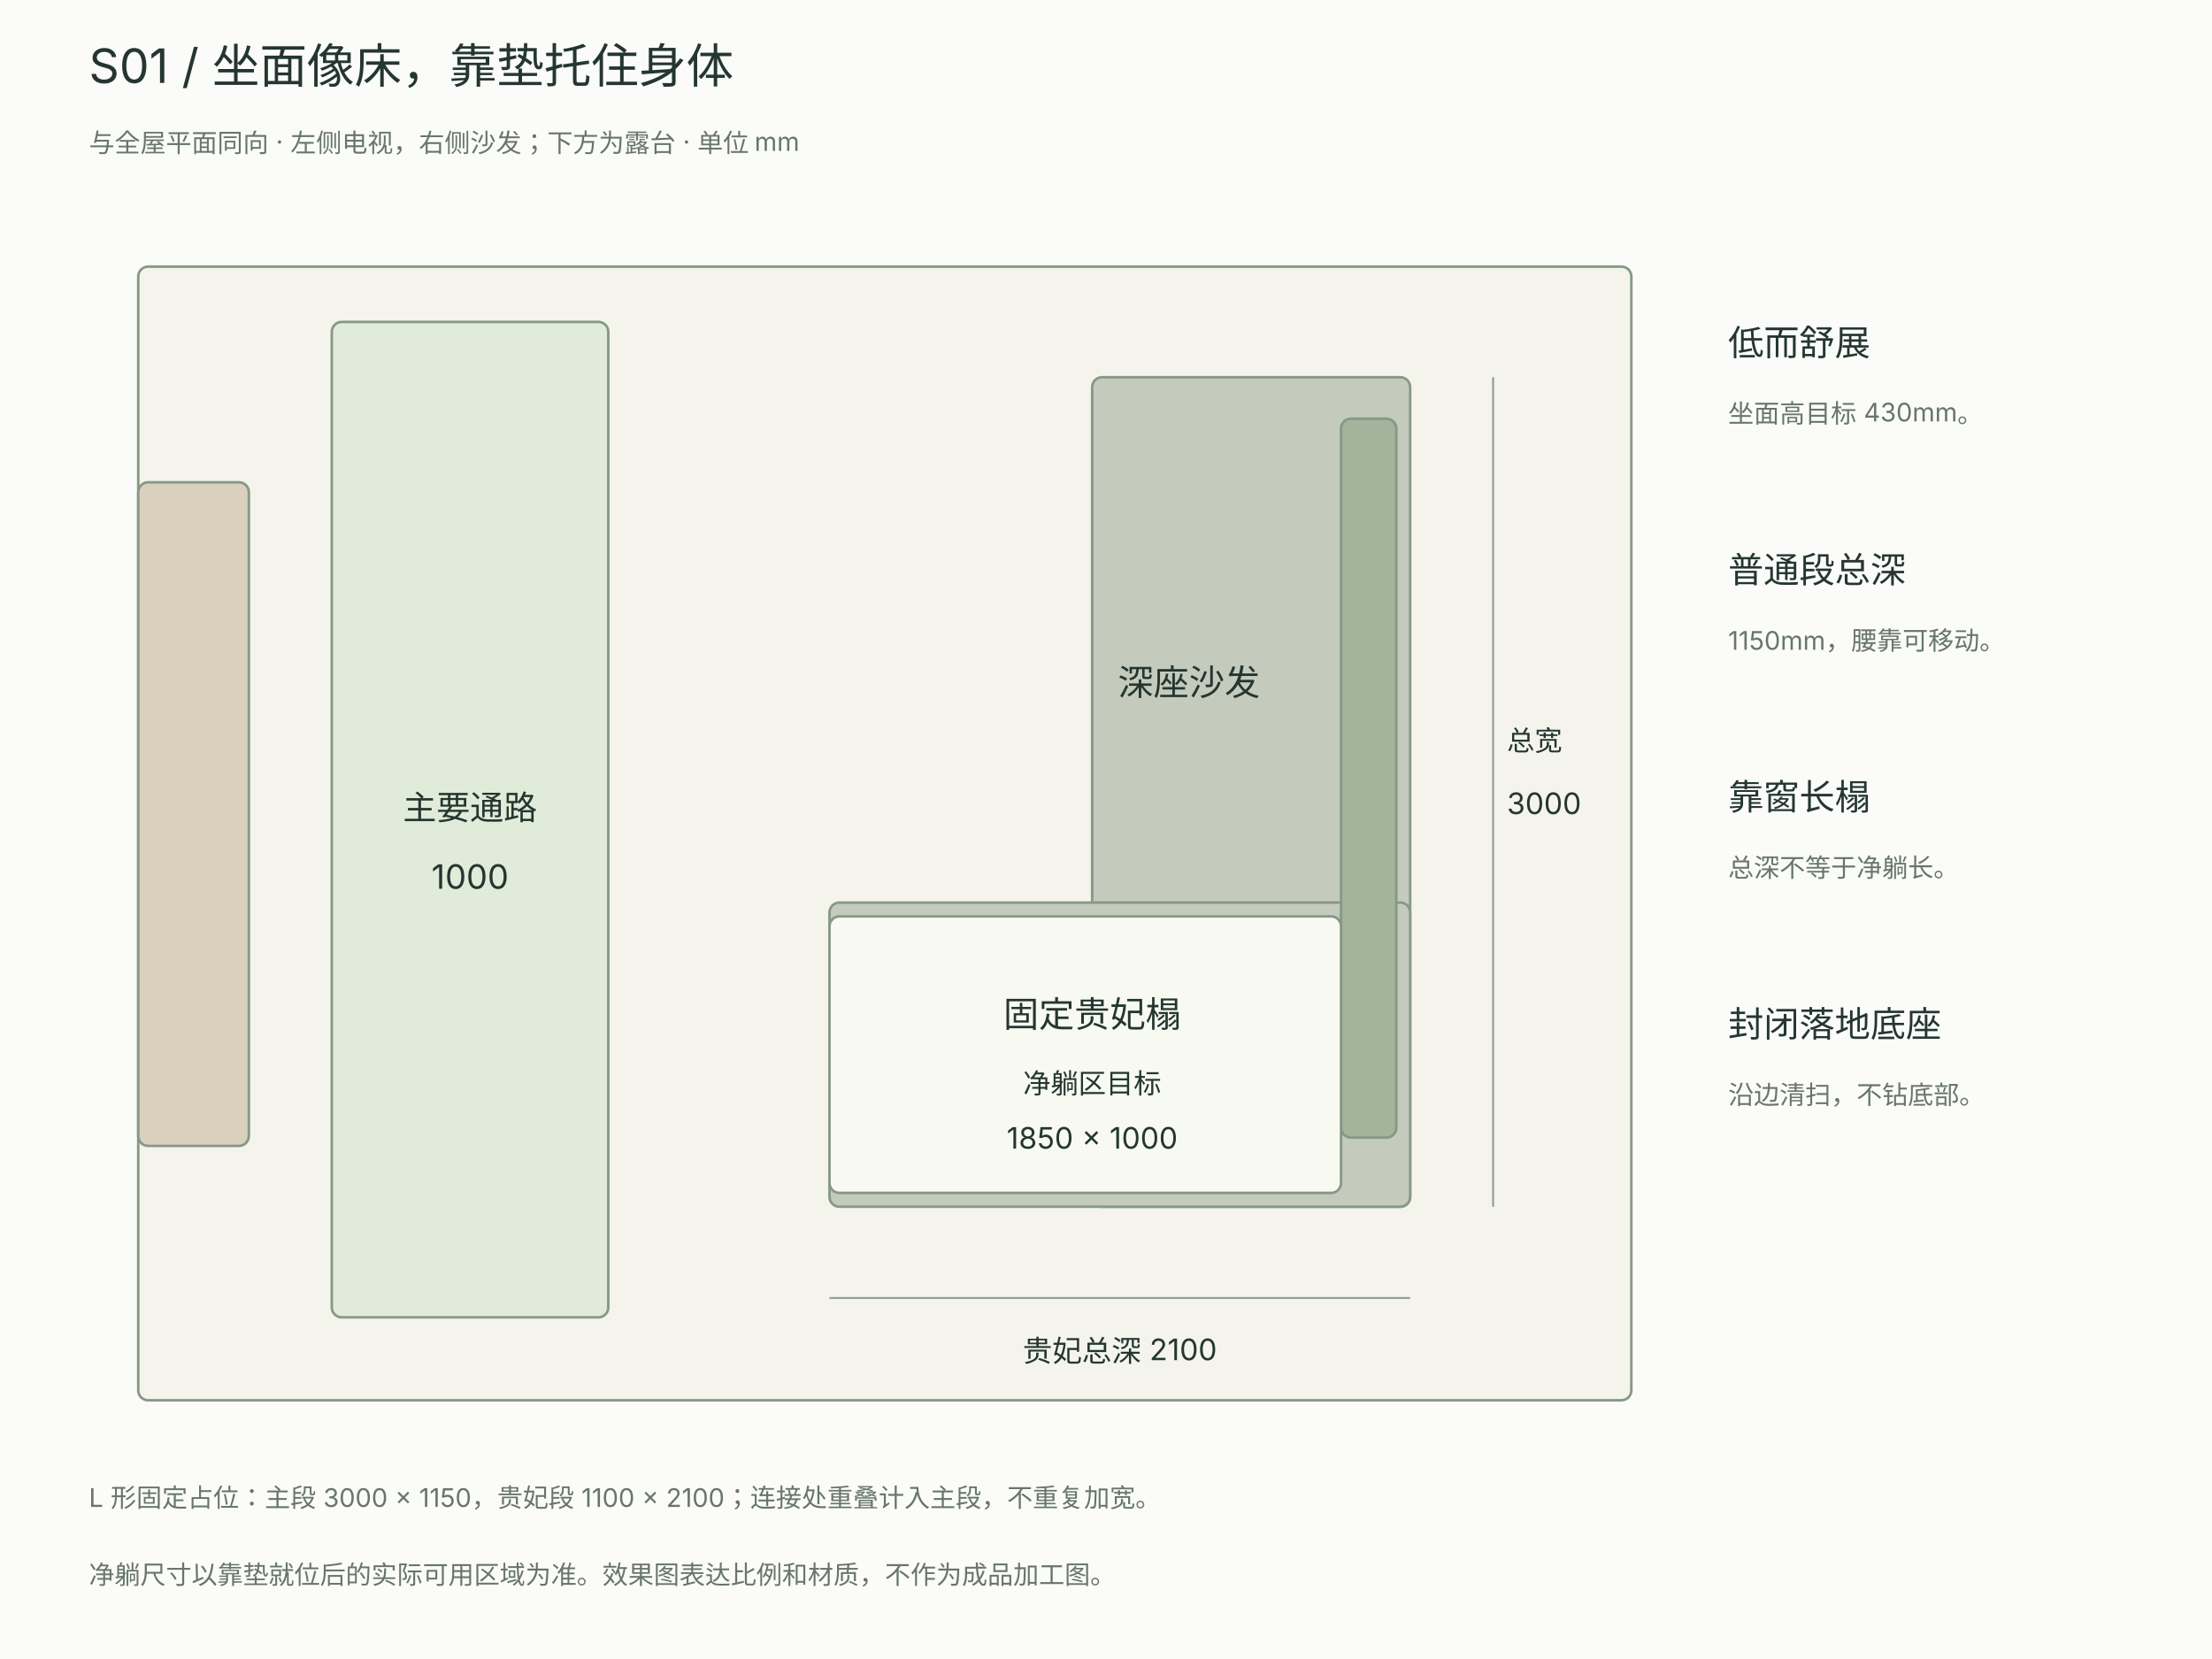
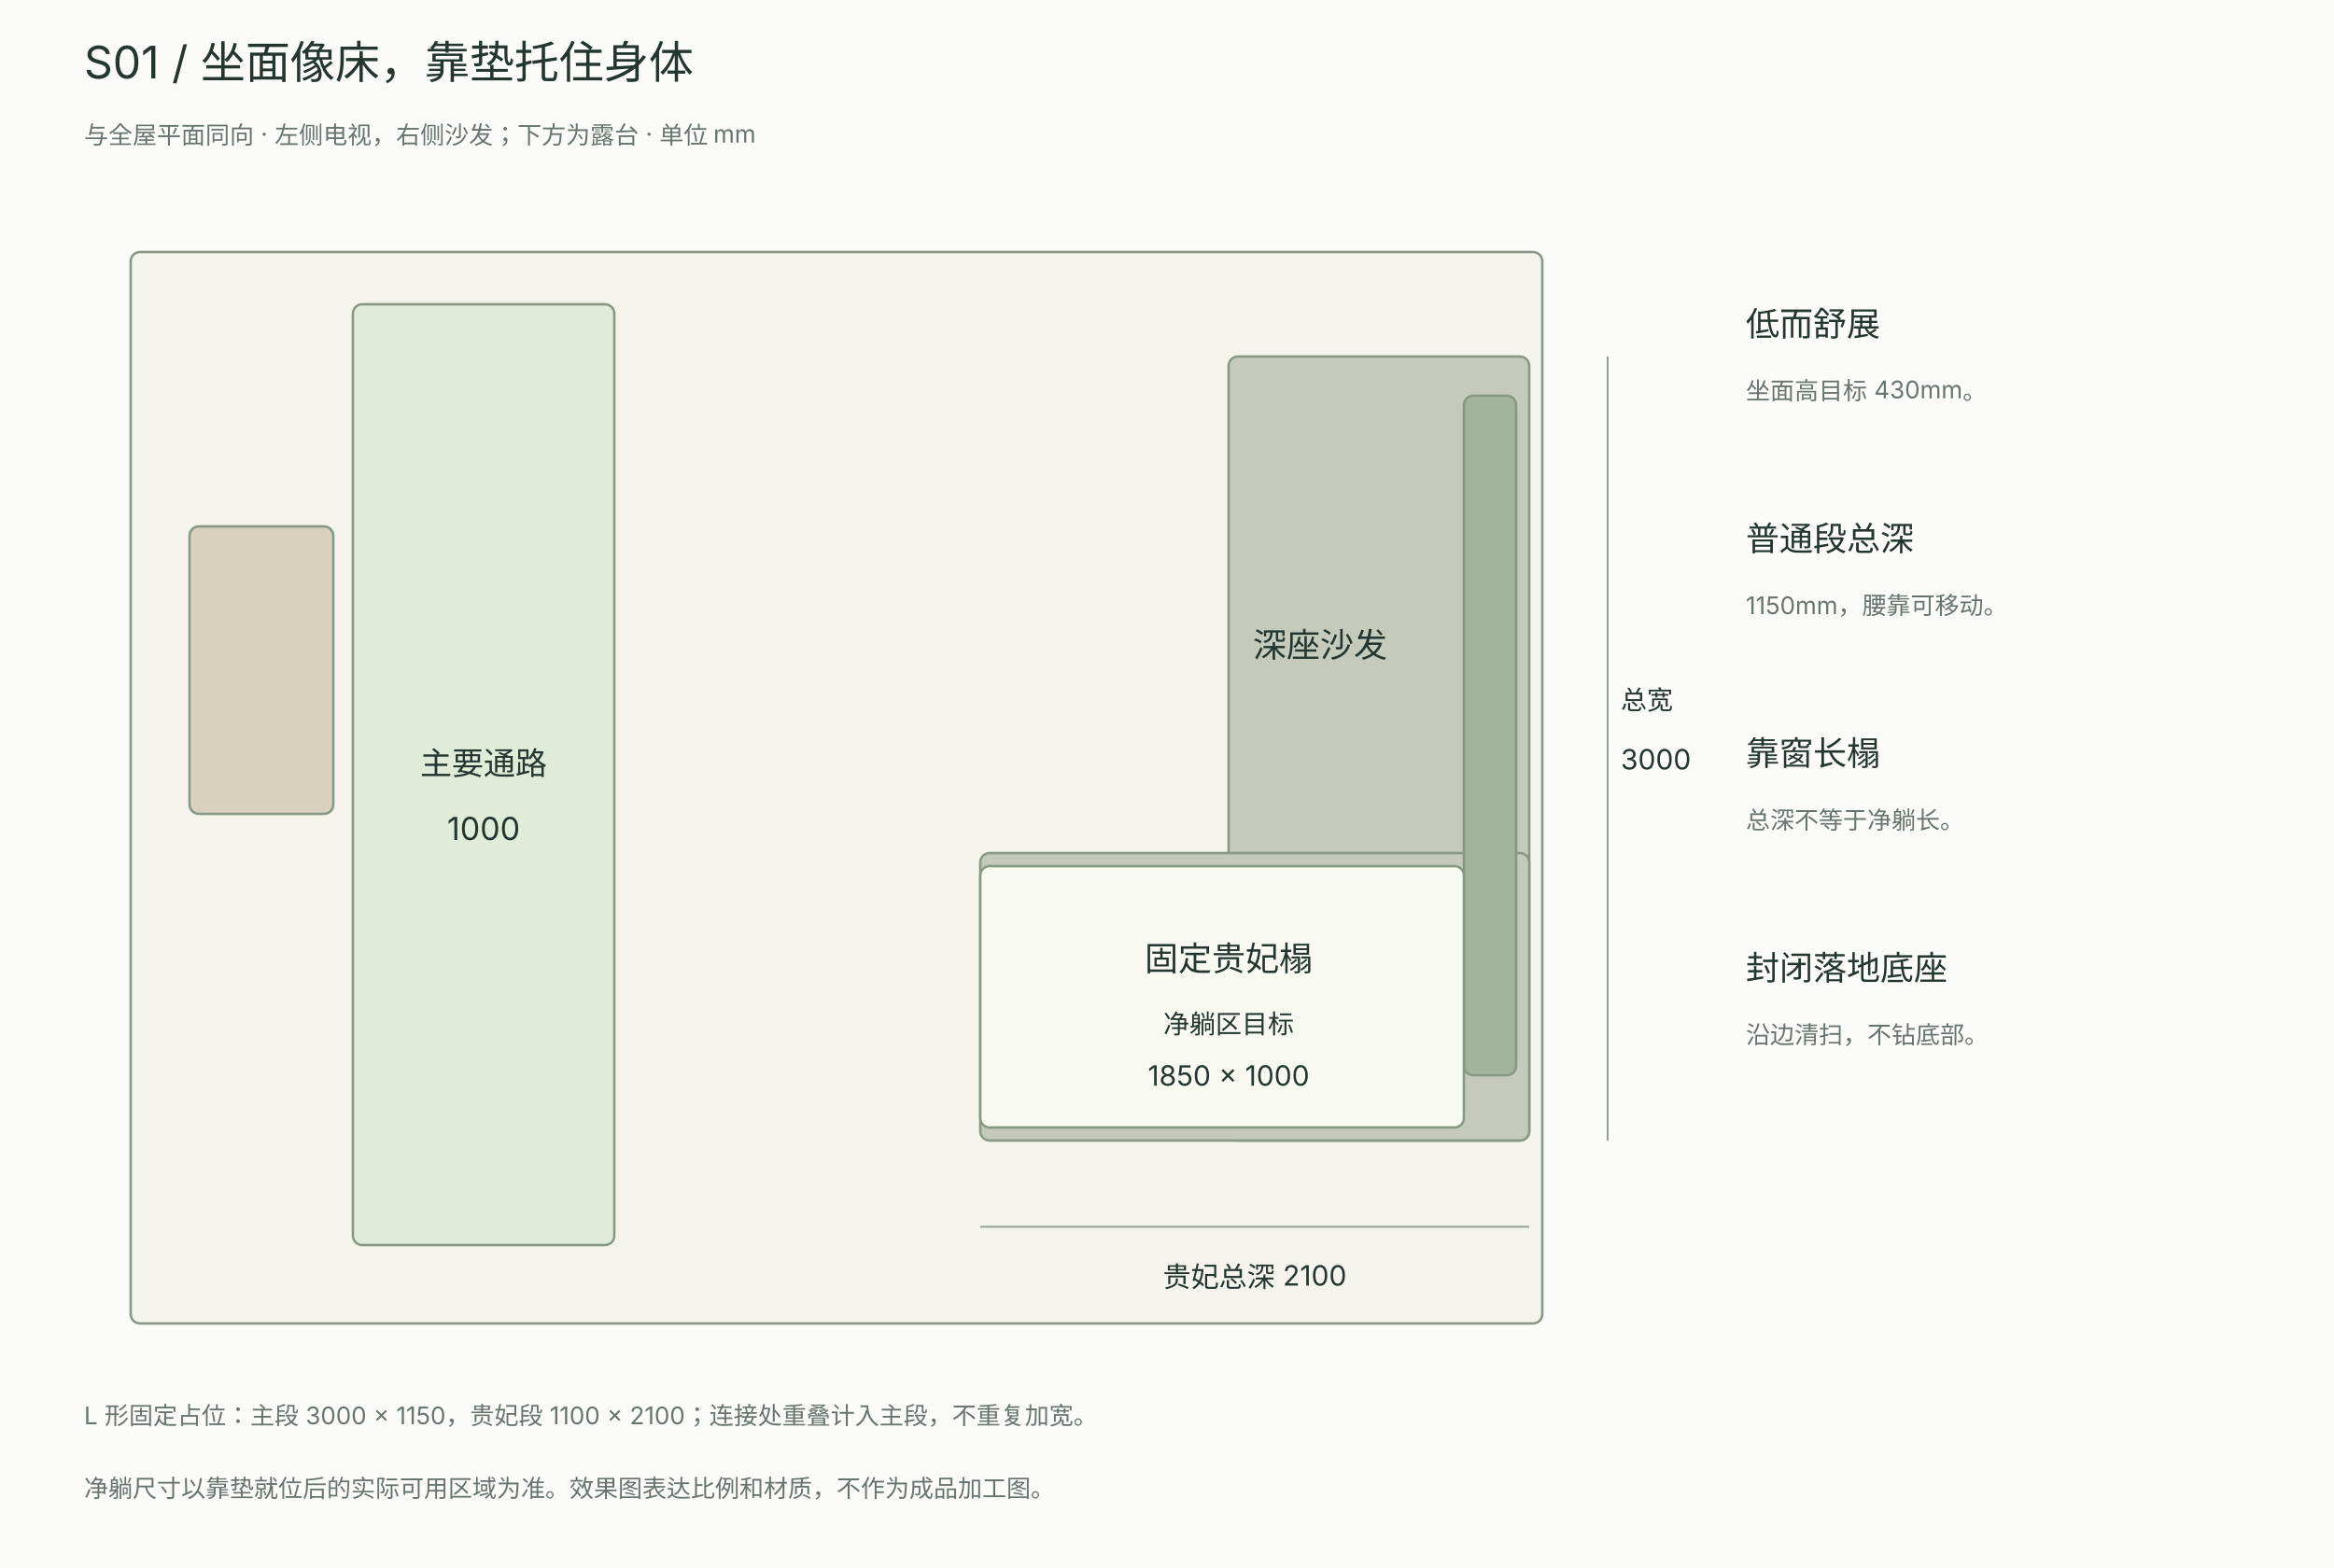
- <svg xmlns="http://www.w3.org/2000/svg" viewBox="0 0 1120 840" role="img">
+ <svg xmlns="http://www.w3.org/2000/svg" viewBox="0 0 1250 840" role="img">
  <style>text{font-family:system-ui,-apple-system,"PingFang SC","Microsoft YaHei",sans-serif;fill:#253630}.dim{fill:#68756d;font-size:13px}</style>
  <rect width="100%" height="100%" fill="#fbfcfa" />
  <text x="45" y="42" text-anchor="start" font-size="24" class="">S01 / 坐面像床，靠垫托住身体</text>
  <text x="45" y="77" text-anchor="start" font-size="15" class="dim">与全屋平面同向 · 左侧电视，右侧沙发；下方为露台 · 单位 mm</text>
  <rect x="70" y="135" width="756" height="574" rx="5" fill="#f4f4ed" stroke="#879985" stroke-width="1.3" />
-   <rect x="70" y="244.2" width="56" height="336" rx="5" fill="#d9d0be" stroke="#879985" stroke-width="1.3" />
-   <rect x="168" y="163" width="140" height="504" rx="5" fill="#e0ecd9" stroke="#879985" stroke-width="1.3" />
-   <rect x="553" y="191" width="161" height="420" rx="5" fill="#c4cbbd" stroke="#879985" stroke-width="1.3" />
-   <rect x="420" y="457" width="294" height="154" rx="5" fill="#c4cbbd" stroke="#879985" stroke-width="1.3" />
-   <rect x="679" y="212" width="28" height="364" rx="5" fill="#a3b49c" stroke="#879985" stroke-width="1.3" />
-   <rect x="420" y="464" width="259" height="140" rx="5" fill="#f8faf2" stroke="#879985" stroke-width="1.3" />
-   <text x="602" y="352" text-anchor="middle" font-size="18" class="">深座沙发</text>
-   <text x="553" y="520" text-anchor="middle" font-size="18" class="">固定贵妃榻</text>
-   <text x="553" y="553.6" text-anchor="middle" font-size="14" class="">净躺区目标</text>
-   <text x="553" y="581.6" text-anchor="middle" font-size="15" class="">1850 × 1000</text>
-   <text x="238" y="415" text-anchor="middle" font-size="17" class="">主要通路</text>
-   <text x="238" y="450" text-anchor="middle" font-size="17" class="">1000</text>
-   <path d="M420 657.2 L714 657.2" fill="none" stroke="#93a097" stroke-width="1" stroke-dasharray="" />
-   <text x="567" y="689.4" text-anchor="middle" font-size="15" class="">贵妃总深 2100</text>
-   <path d="M756 191 L756 611" fill="none" stroke="#93a097" stroke-width="1" stroke-dasharray="" />
-   <text x="763" y="380" text-anchor="start" font-size="14" class="">总宽</text>
-   <text x="763" y="412.2" text-anchor="start" font-size="15" class="">3000</text>
-   <text x="875" y="180" text-anchor="start" font-size="18" class="">低而舒展</text>
-   <text x="875" y="214" text-anchor="start" font-size="13" class="dim">坐面高目标 430mm。</text>
-   <text x="875" y="295" text-anchor="start" font-size="18" class="">普通段总深</text>
-   <text x="875" y="329" text-anchor="start" font-size="13" class="dim">1150mm，腰靠可移动。</text>
-   <text x="875" y="410" text-anchor="start" font-size="18" class="">靠窗长榻</text>
-   <text x="875" y="444" text-anchor="start" font-size="13" class="dim">总深不等于净躺长。</text>
-   <text x="875" y="525" text-anchor="start" font-size="18" class="">封闭落地底座</text>
-   <text x="875" y="559" text-anchor="start" font-size="13" class="dim">沿边清扫，不钻底部。</text>
+   <rect x="101.5" y="282" width="77" height="154" rx="5" fill="#d9d0be" stroke="#879985" stroke-width="1.3" />
+   <rect x="189" y="163" width="140" height="504" rx="5" fill="#e0ecd9" stroke="#879985" stroke-width="1.3" />
+   <rect x="658" y="191" width="161" height="420" rx="5" fill="#c4cbbd" stroke="#879985" stroke-width="1.3" />
+   <rect x="525" y="457" width="294" height="154" rx="5" fill="#c4cbbd" stroke="#879985" stroke-width="1.3" />
+   <rect x="784" y="212" width="28" height="364" rx="5" fill="#a3b49c" stroke="#879985" stroke-width="1.3" />
+   <rect x="525" y="464" width="259" height="140" rx="5" fill="#f8faf2" stroke="#879985" stroke-width="1.3" />
+   <text x="707" y="352" text-anchor="middle" font-size="18" class="">深座沙发</text>
+   <text x="658" y="520" text-anchor="middle" font-size="18" class="">固定贵妃榻</text>
+   <text x="658" y="553.6" text-anchor="middle" font-size="14" class="">净躺区目标</text>
+   <text x="658" y="581.6" text-anchor="middle" font-size="15" class="">1850 × 1000</text>
+   <text x="259" y="415" text-anchor="middle" font-size="17" class="">主要通路</text>
+   <text x="259" y="450" text-anchor="middle" font-size="17" class="">1000</text>
+   <path d="M525 657.2 L819 657.2" fill="none" stroke="#93a097" stroke-width="1" stroke-dasharray="" />
+   <text x="672" y="689.4" text-anchor="middle" font-size="15" class="">贵妃总深 2100</text>
+   <path d="M861 191 L861 611" fill="none" stroke="#93a097" stroke-width="1" stroke-dasharray="" />
+   <text x="868" y="380" text-anchor="start" font-size="14" class="">总宽</text>
+   <text x="868" y="412.2" text-anchor="start" font-size="15" class="">3000</text>
+   <text x="935" y="180" text-anchor="start" font-size="18" class="">低而舒展</text>
+   <text x="935" y="214" text-anchor="start" font-size="13" class="dim">坐面高目标 430mm。</text>
+   <text x="935" y="295" text-anchor="start" font-size="18" class="">普通段总深</text>
+   <text x="935" y="329" text-anchor="start" font-size="13" class="dim">1150mm，腰靠可移动。</text>
+   <text x="935" y="410" text-anchor="start" font-size="18" class="">靠窗长榻</text>
+   <text x="935" y="444" text-anchor="start" font-size="13" class="dim">总深不等于净躺长。</text>
+   <text x="935" y="525" text-anchor="start" font-size="18" class="">封闭落地底座</text>
+   <text x="935" y="559" text-anchor="start" font-size="13" class="dim">沿边清扫，不钻底部。</text>
  <text x="45" y="763" text-anchor="start" font-size="15" class="dim">L 形固定占位：主段 3000 × 1150，贵妃段 1100 × 2100；连接处重叠计入主段，不重复加宽。</text>
  <text x="45" y="802" text-anchor="start" font-size="15" class="dim">净躺尺寸以靠垫就位后的实际可用区域为准。效果图表达比例和材质，不作为成品加工图。</text>
</svg>
